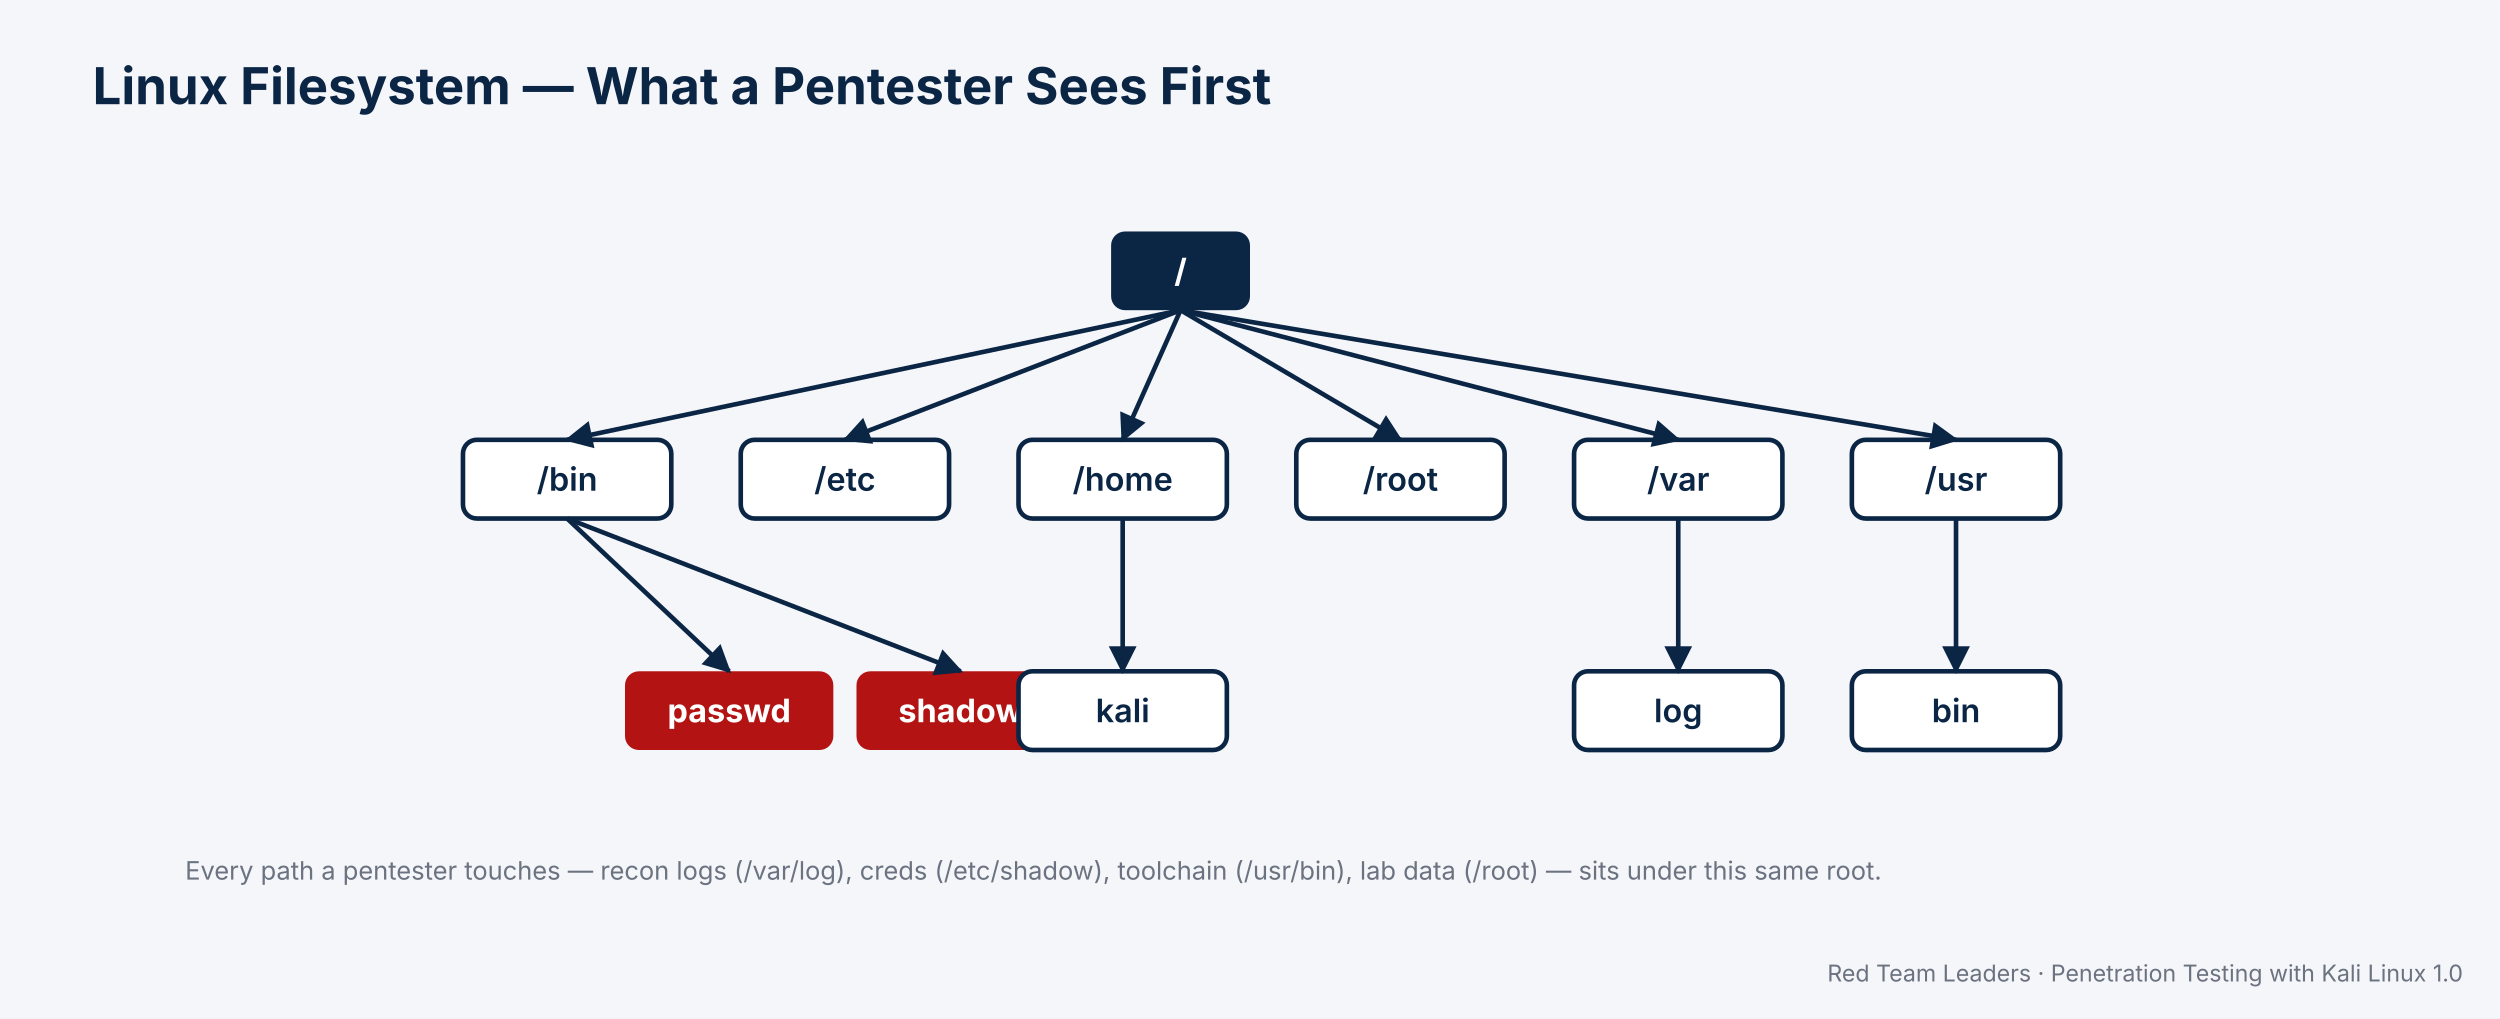
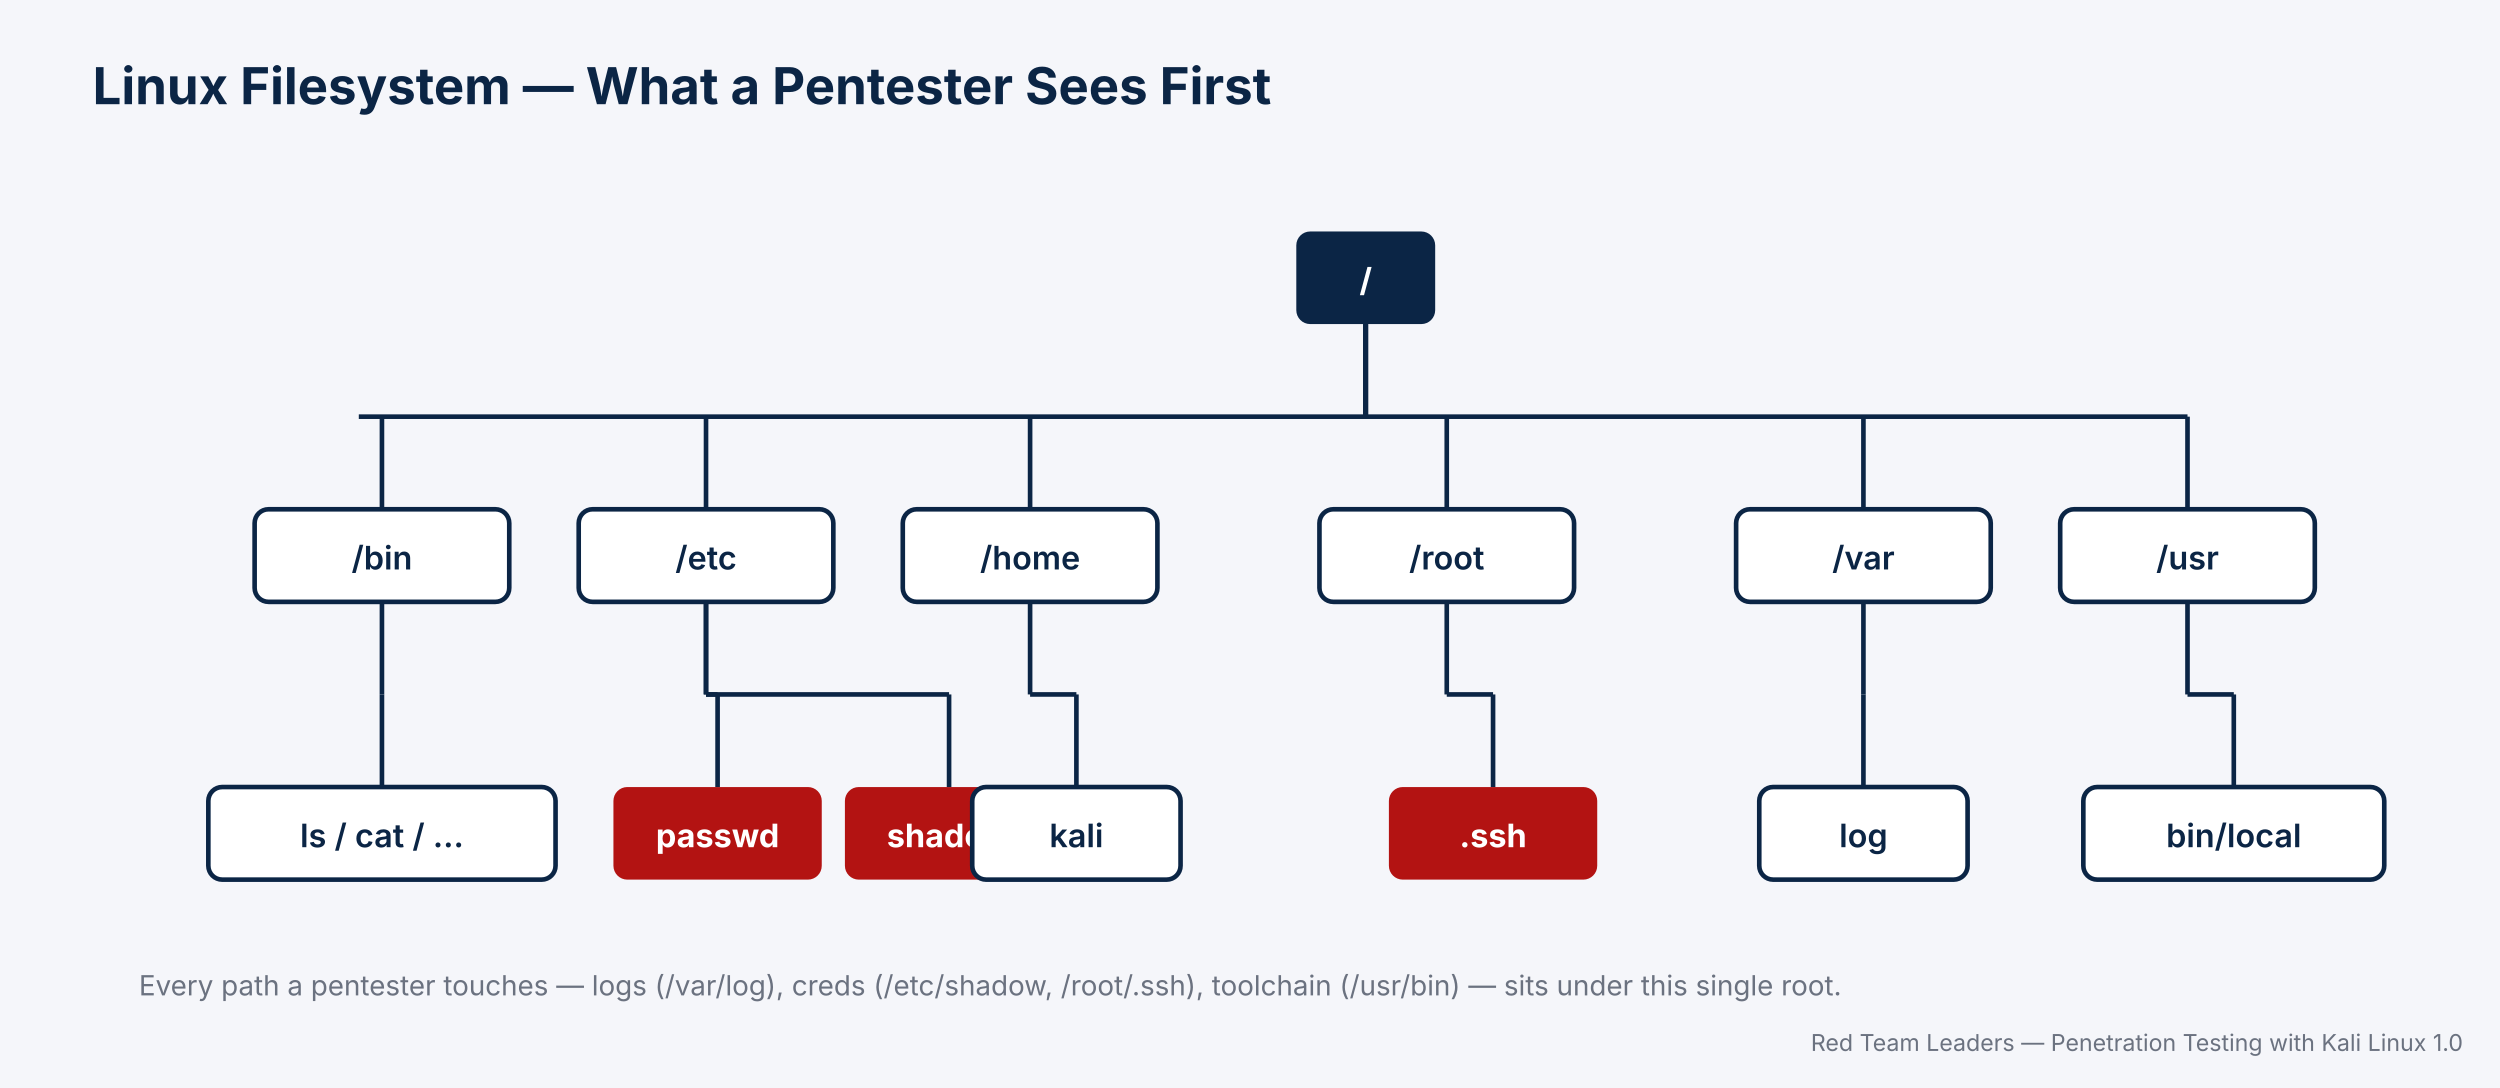
- <svg xmlns="http://www.w3.org/2000/svg" viewBox="0 0 1080 440" width="1080" height="440">
+ <svg xmlns="http://www.w3.org/2000/svg" viewBox="0 0 1080 470" width="1080" height="470">
  <style>
  .bg { fill: #F5F6FA; }
  .box { fill: #FFFFFF; stroke: #0B2545; stroke-width: 2; }
  .box-accent { fill: #0B2545; stroke: none; }
  .box-warn { fill: #B31312; stroke: none; }
  .box-safe { fill: #0B7285; stroke: none; }
-   .title { fill: #0B2545; font: 700 22px 'Inter', 'Segoe UI', Arial, sans-serif; }
-   .label { fill: #0B2545; font: 600 14px 'Inter', 'Segoe UI', Arial, sans-serif; }
-   .label-w { fill: #FFFFFF; font: 700 14px 'Inter', 'Segoe UI', Arial, sans-serif; }
-   .small { fill: #6B7280; font: 400 11px 'Inter', 'Segoe UI', Arial, sans-serif; }
+   .box-amber { fill: #D97706; stroke: none; }
+   .title { fill: #0B2545; font: 700 22px 'Inter','Segoe UI',Arial,sans-serif; }
+   .label { fill: #0B2545; font: 600 14px 'Inter','Segoe UI',Arial,sans-serif; }
+   .label-w { fill: #FFFFFF; font: 700 14px 'Inter','Segoe UI',Arial,sans-serif; }
+   .label-sm { fill: #FFFFFF; font: 700 12px 'Inter','Segoe UI',Arial,sans-serif; }
+   .small { fill: #6B7280; font: 400 12px 'Inter','Segoe UI',Arial,sans-serif; }
+   .small-w { fill: #E5E7EB; font: 400 11px 'Inter','Segoe UI',Arial,sans-serif; }
  .arrow { fill: none; stroke: #0B2545; stroke-width: 2; marker-end: url(#a); }
-   .footer { fill: #6B7280; font: 400 10px 'Inter', Arial, sans-serif; }
+   .footer { fill: #6B7280; font: 400 10px 'Inter',Arial,sans-serif; }
</style>
  <defs>
    <marker id="a" viewBox="0 0 10 10" refX="9" refY="5" markerWidth="6" markerHeight="6" orient="auto-start-reverse">
      <path d="M0,0 L10,5 L0,10 z" fill="#0B2545" />
    </marker>
  </defs>
-   <rect class="bg" width="1080" height="440" />
+   <rect class="bg" width="1080" height="470" />
  <text class="title" x="40" y="45">Linux Filesystem — What a Pentester Sees First</text>
-   <rect class="box-accent" x="480" y="100" width="60" height="34" rx="6" />
-   <text class="label-w" x="510.0" y="122.0" text-anchor="middle">/</text>
-   <rect class="box" x="200" y="190" width="90" height="34" rx="6" />
-   <text class="label" x="245.0" y="212.0" text-anchor="middle">/bin</text>
-   <rect class="box" x="320" y="190" width="90" height="34" rx="6" />
-   <text class="label" x="365.0" y="212.0" text-anchor="middle">/etc</text>
-   <rect class="box" x="440" y="190" width="90" height="34" rx="6" />
-   <text class="label" x="485.0" y="212.0" text-anchor="middle">/home</text>
-   <rect class="box" x="560" y="190" width="90" height="34" rx="6" />
-   <text class="label" x="605.0" y="212.0" text-anchor="middle">/root</text>
-   <rect class="box" x="680" y="190" width="90" height="34" rx="6" />
-   <text class="label" x="725.0" y="212.0" text-anchor="middle">/var</text>
-   <rect class="box" x="800" y="190" width="90" height="34" rx="6" />
-   <text class="label" x="845.0" y="212.0" text-anchor="middle">/usr</text>
-   <rect class="box-warn" x="270" y="290" width="90" height="34" rx="6" />
-   <text class="label-w" x="315.0" y="312.0" text-anchor="middle">passwd</text>
-   <rect class="box-warn" x="370" y="290" width="90" height="34" rx="6" />
-   <text class="label-w" x="415.0" y="312.0" text-anchor="middle">shadow</text>
-   <rect class="box" x="440" y="290" width="90" height="34" rx="6" />
-   <text class="label" x="485.0" y="312.0" text-anchor="middle">kali</text>
-   <rect class="box" x="680" y="290" width="90" height="34" rx="6" />
-   <text class="label" x="725.0" y="312.0" text-anchor="middle">log</text>
-   <rect class="box" x="800" y="290" width="90" height="34" rx="6" />
-   <text class="label" x="845.0" y="312.0" text-anchor="middle">bin</text>
-   <line class="arrow" x1="510" y1="134" x2="245.0" y2="190" />
-   <line class="arrow" x1="510" y1="134" x2="365.0" y2="190" />
-   <line class="arrow" x1="510" y1="134" x2="485.0" y2="190" />
-   <line class="arrow" x1="510" y1="134" x2="605.0" y2="190" />
-   <line class="arrow" x1="510" y1="134" x2="725.0" y2="190" />
-   <line class="arrow" x1="510" y1="134" x2="845.0" y2="190" />
-   <line class="arrow" x1="245" y1="224" x2="315" y2="290" />
-   <line class="arrow" x1="245" y1="224" x2="415" y2="290" />
-   <line class="arrow" x1="485" y1="224" x2="485" y2="290" />
-   <line class="arrow" x1="725" y1="224" x2="725" y2="290" />
-   <line class="arrow" x1="845" y1="224" x2="845" y2="290" />
-   <text class="small" x="80" y="380" text-anchor="start">Every path a pentester touches — recon logs (/var/log), creds (/etc/shadow), toolchain (/usr/bin), lab data (/root) — sits under this same root.</text>
-   <text class="footer" x="1064" y="424" text-anchor="end">Red Team Leaders · Penetration Testing with Kali Linux 1.0</text>
+   <rect class="box-accent" x="560" y="100" width="60" height="40" rx="6" />
+   <text class="label-w" x="590" y="126" text-anchor="middle">/</text>
+   <rect class="box" x="110" y="220" width="110" height="40" rx="6" />
+   <text class="label" x="165" y="246" text-anchor="middle">/bin</text>
+   <line x1="590" y1="140" x2="590" y2="180" stroke="#0B2545" stroke-width="2" />
+   <line x1="165" y1="180" x2="165" y2="220" stroke="#0B2545" stroke-width="2" />
+   <rect class="box" x="250" y="220" width="110" height="40" rx="6" />
+   <text class="label" x="305" y="246" text-anchor="middle">/etc</text>
+   <line x1="590" y1="140" x2="590" y2="180" stroke="#0B2545" stroke-width="2" />
+   <line x1="305" y1="180" x2="305" y2="220" stroke="#0B2545" stroke-width="2" />
+   <rect class="box" x="390" y="220" width="110" height="40" rx="6" />
+   <text class="label" x="445" y="246" text-anchor="middle">/home</text>
+   <line x1="590" y1="140" x2="590" y2="180" stroke="#0B2545" stroke-width="2" />
+   <line x1="445" y1="180" x2="445" y2="220" stroke="#0B2545" stroke-width="2" />
+   <rect class="box" x="570" y="220" width="110" height="40" rx="6" />
+   <text class="label" x="625" y="246" text-anchor="middle">/root</text>
+   <line x1="590" y1="140" x2="590" y2="180" stroke="#0B2545" stroke-width="2" />
+   <line x1="625" y1="180" x2="625" y2="220" stroke="#0B2545" stroke-width="2" />
+   <rect class="box" x="750" y="220" width="110" height="40" rx="6" />
+   <text class="label" x="805" y="246" text-anchor="middle">/var</text>
+   <line x1="590" y1="140" x2="590" y2="180" stroke="#0B2545" stroke-width="2" />
+   <line x1="805" y1="180" x2="805" y2="220" stroke="#0B2545" stroke-width="2" />
+   <rect class="box" x="890" y="220" width="110" height="40" rx="6" />
+   <text class="label" x="945" y="246" text-anchor="middle">/usr</text>
+   <line x1="590" y1="140" x2="590" y2="180" stroke="#0B2545" stroke-width="2" />
+   <line x1="945" y1="180" x2="945" y2="220" stroke="#0B2545" stroke-width="2" />
+   <line x1="155" y1="180" x2="945" y2="180" stroke="#0B2545" stroke-width="2" />
+   <rect class="box" x="90" y="340" width="150" height="40" rx="6" />
+   <text class="label" x="165.0" y="366" text-anchor="middle">ls / cat / ...</text>
+   <line x1="165" y1="260" x2="165" y2="300" stroke="#0B2545" stroke-width="2" />
+   <line x1="165.0" y1="300" x2="165.0" y2="340" stroke="#0B2545" stroke-width="2" />
+   <line x1="165" y1="300" x2="165" y2="300" stroke="#0B2545" stroke-width="2" />
+   <rect class="box-warn" x="265" y="340" width="90" height="40" rx="6" />
+   <text class="label-w" x="310.0" y="366" text-anchor="middle">passwd</text>
+   <line x1="305" y1="260" x2="305" y2="300" stroke="#0B2545" stroke-width="2" />
+   <line x1="310.0" y1="300" x2="310.0" y2="340" stroke="#0B2545" stroke-width="2" />
+   <line x1="305" y1="300" x2="310.0" y2="300" stroke="#0B2545" stroke-width="2" />
+   <rect class="box-warn" x="365" y="340" width="90" height="40" rx="6" />
+   <text class="label-w" x="410.0" y="366" text-anchor="middle">shadow</text>
+   <line x1="305" y1="260" x2="305" y2="300" stroke="#0B2545" stroke-width="2" />
+   <line x1="410.0" y1="300" x2="410.0" y2="340" stroke="#0B2545" stroke-width="2" />
+   <line x1="305" y1="300" x2="410.0" y2="300" stroke="#0B2545" stroke-width="2" />
+   <rect class="box" x="420" y="340" width="90" height="40" rx="6" />
+   <text class="label" x="465.0" y="366" text-anchor="middle">kali</text>
+   <line x1="445" y1="260" x2="445" y2="300" stroke="#0B2545" stroke-width="2" />
+   <line x1="465.0" y1="300" x2="465.0" y2="340" stroke="#0B2545" stroke-width="2" />
+   <line x1="445" y1="300" x2="465.0" y2="300" stroke="#0B2545" stroke-width="2" />
+   <rect class="box-warn" x="600" y="340" width="90" height="40" rx="6" />
+   <text class="label-w" x="645.0" y="366" text-anchor="middle">.ssh</text>
+   <line x1="625" y1="260" x2="625" y2="300" stroke="#0B2545" stroke-width="2" />
+   <line x1="645.0" y1="300" x2="645.0" y2="340" stroke="#0B2545" stroke-width="2" />
+   <line x1="625" y1="300" x2="645.0" y2="300" stroke="#0B2545" stroke-width="2" />
+   <rect class="box" x="760" y="340" width="90" height="40" rx="6" />
+   <text class="label" x="805.0" y="366" text-anchor="middle">log</text>
+   <line x1="805" y1="260" x2="805" y2="300" stroke="#0B2545" stroke-width="2" />
+   <line x1="805.0" y1="300" x2="805.0" y2="340" stroke="#0B2545" stroke-width="2" />
+   <line x1="805" y1="300" x2="805" y2="300" stroke="#0B2545" stroke-width="2" />
+   <rect class="box" x="900" y="340" width="130" height="40" rx="6" />
+   <text class="label" x="965.0" y="366" text-anchor="middle">bin/local</text>
+   <line x1="945" y1="260" x2="945" y2="300" stroke="#0B2545" stroke-width="2" />
+   <line x1="965.0" y1="300" x2="965.0" y2="340" stroke="#0B2545" stroke-width="2" />
+   <line x1="945" y1="300" x2="965.0" y2="300" stroke="#0B2545" stroke-width="2" />
+   <text class="small" x="60" y="430" text-anchor="start">Every path a pentester touches — logs (/var/log), creds (/etc/shadow, /root/.ssh), toolchain (/usr/bin) — sits under this single root.</text>
+   <text class="footer" x="1064" y="454" text-anchor="end">Red Team Leaders — Penetration Testing with Kali Linux 1.0</text>
</svg>
